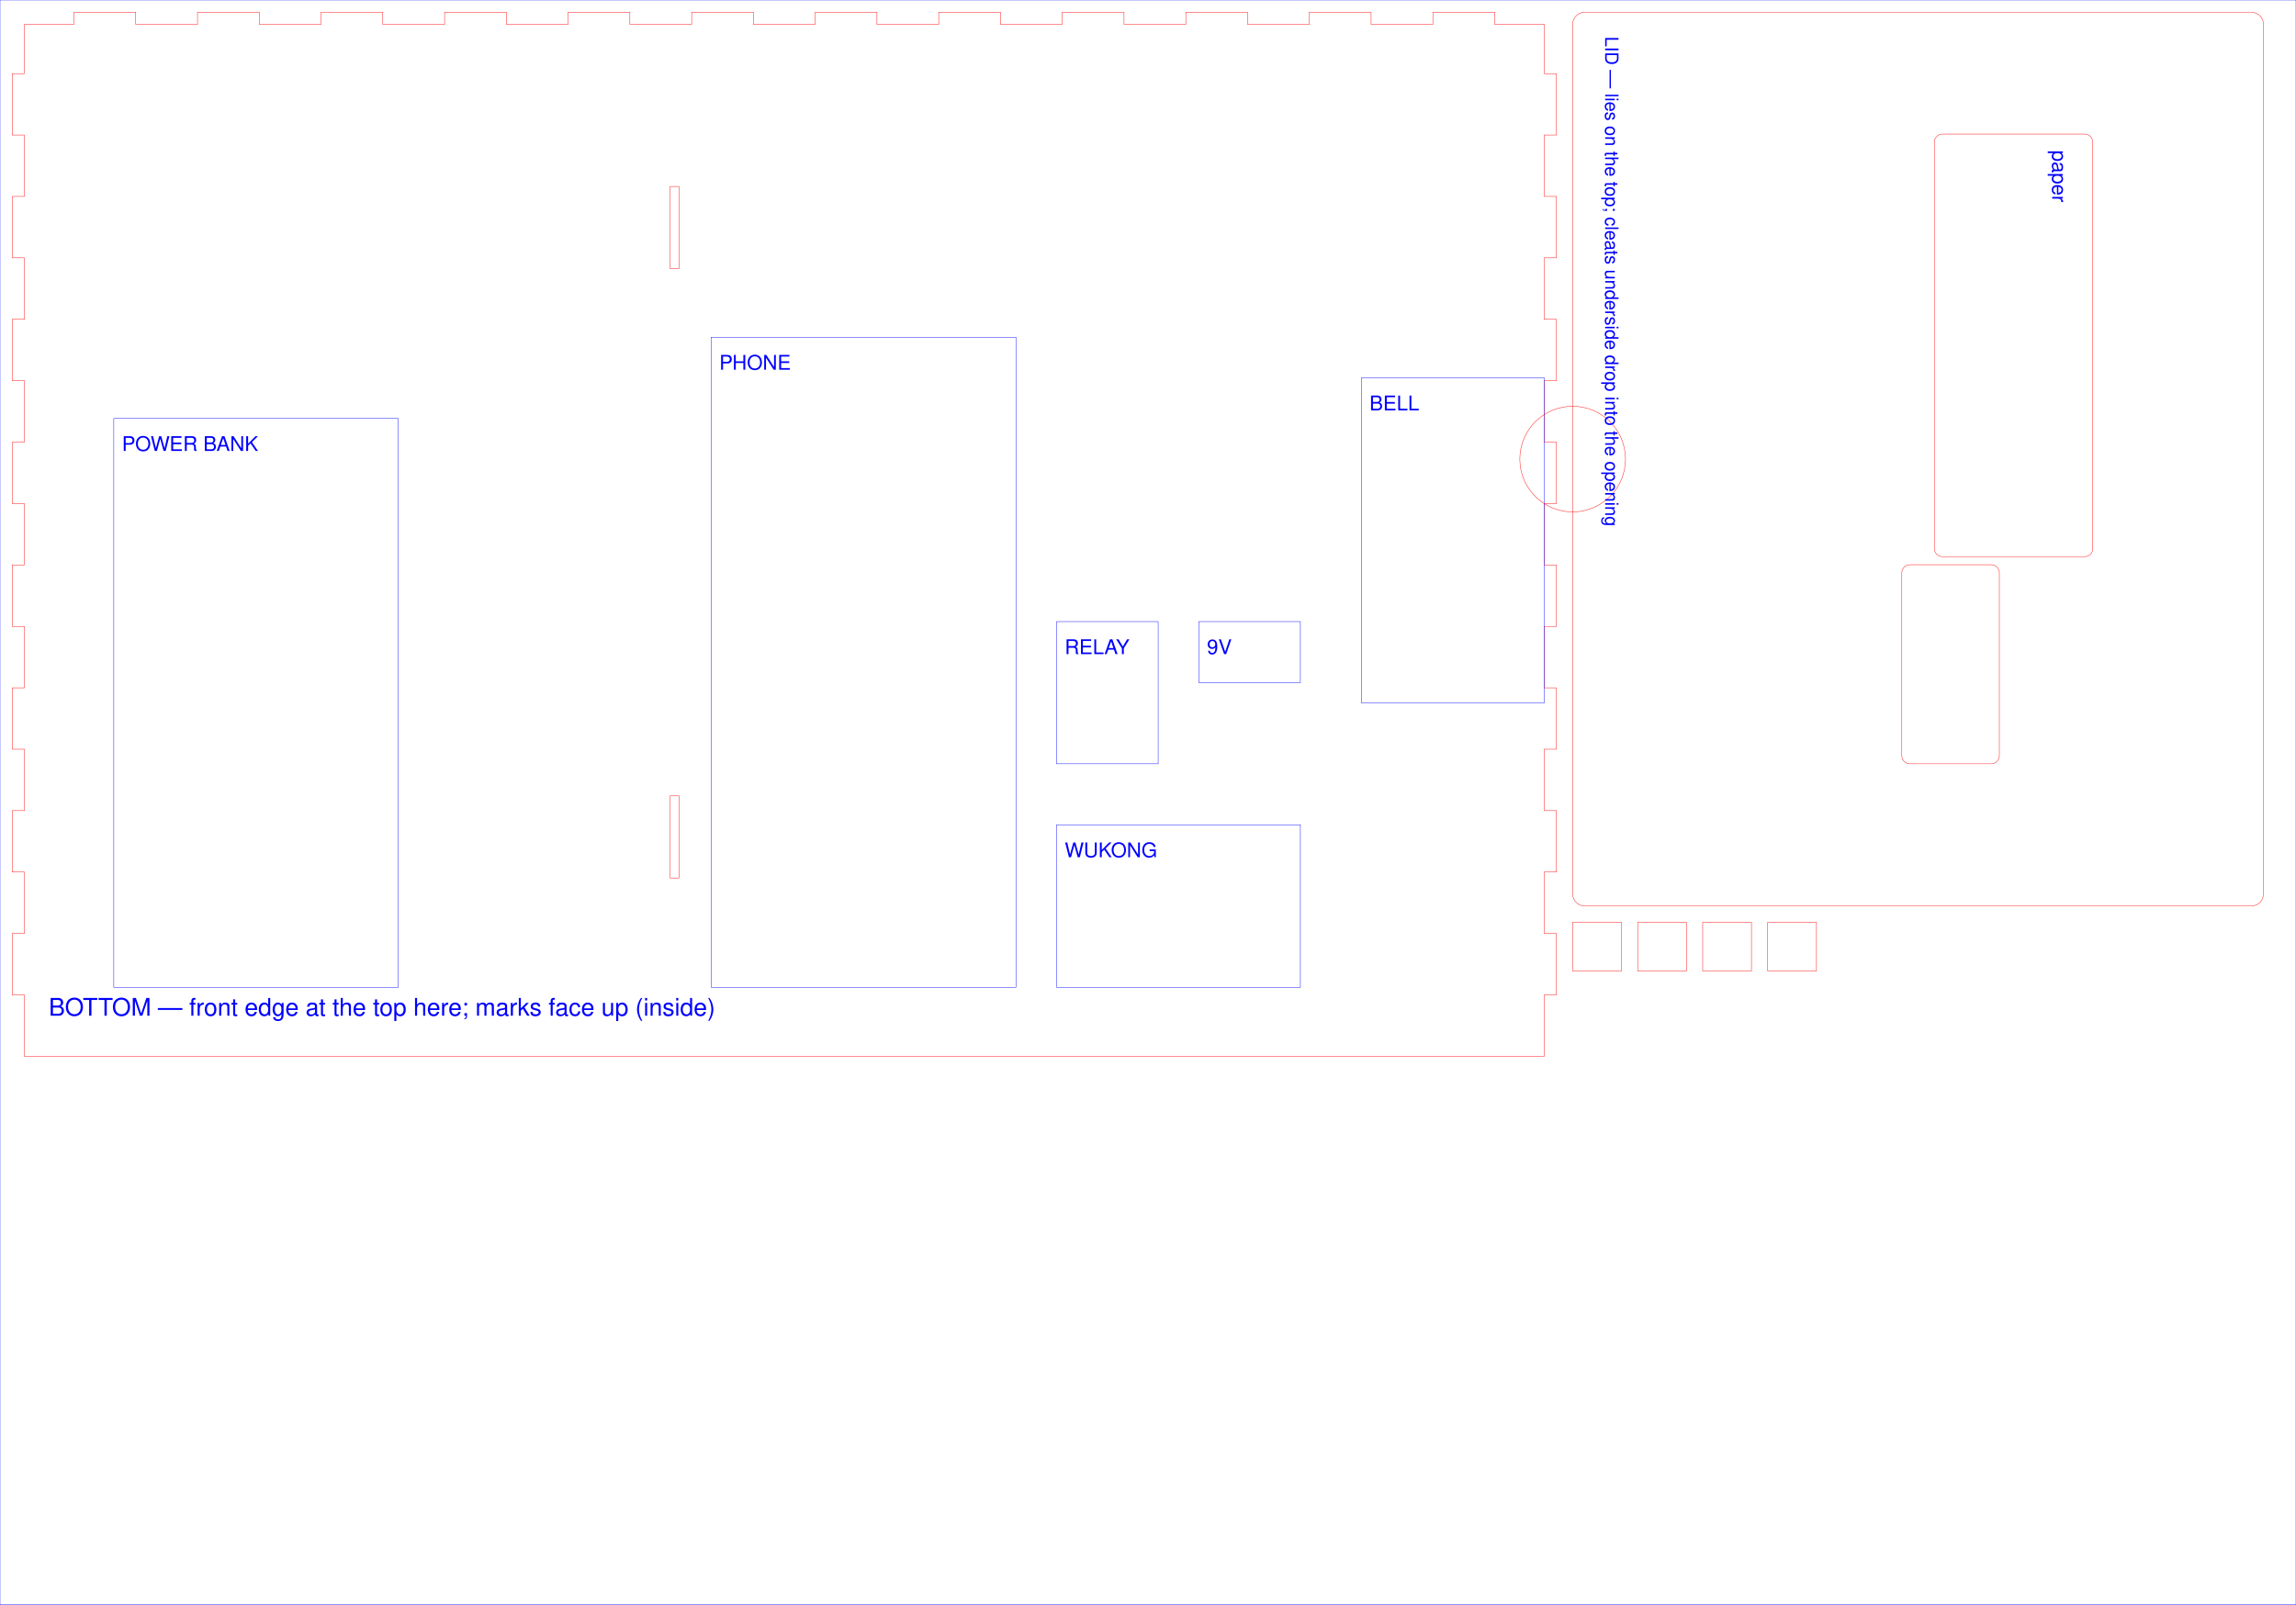
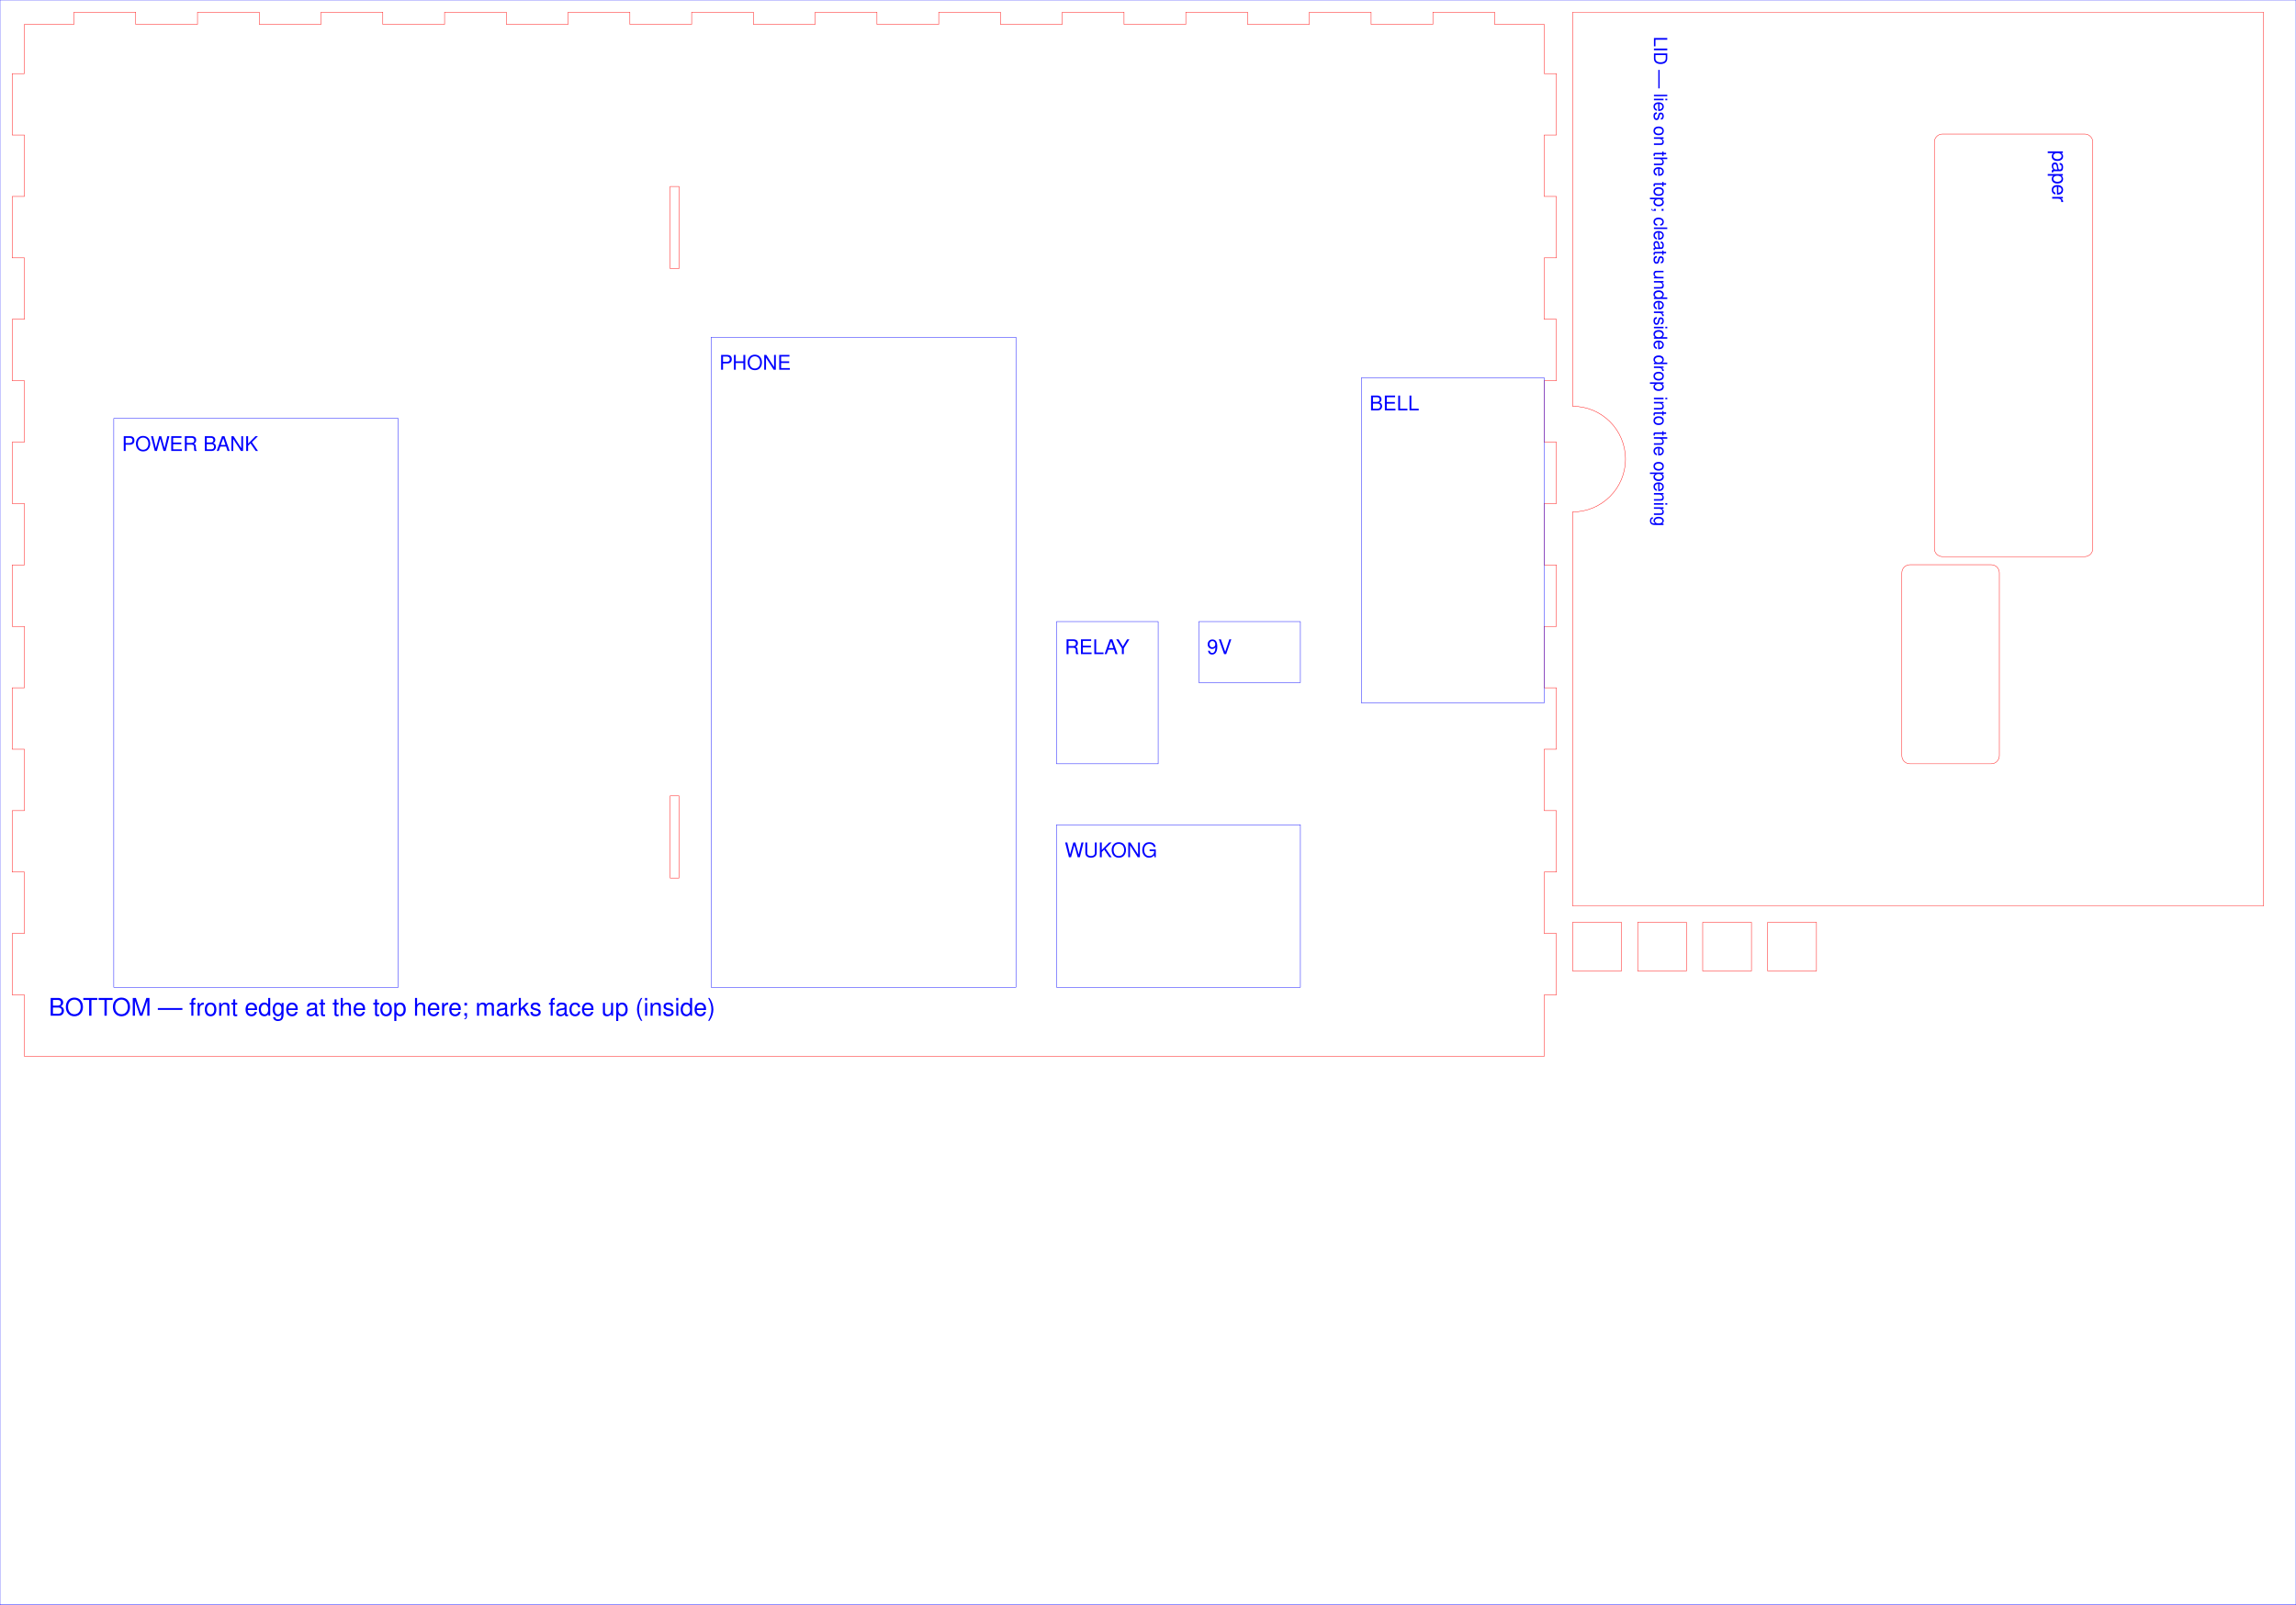
<svg xmlns="http://www.w3.org/2000/svg" width="565.0mm" height="395.0mm" viewBox="0 0 565.0 395.0">
  <rect x="0.000" y="0.000" width="565.000" height="395.000" rx="0" fill="none" stroke="#0000ff" stroke-width="0.1" />
  <g transform="translate(3.000,3.000)">
    <polygon points="3.000,3.000 15.200,3.000 15.200,0.000 30.400,0.000 30.400,3.000 45.600,3.000 45.600,0.000 60.800,0.000 60.800,3.000 76.000,3.000 76.000,0.000 91.200,0.000 91.200,3.000 106.400,3.000 106.400,0.000 121.600,0.000 121.600,3.000 136.800,3.000 136.800,0.000 152.000,0.000 152.000,3.000 167.200,3.000 167.200,0.000 182.400,0.000 182.400,3.000 197.600,3.000 197.600,0.000 212.800,0.000 212.800,3.000 228.000,3.000 228.000,0.000 243.200,0.000 243.200,3.000 258.400,3.000 258.400,0.000 273.600,0.000 273.600,3.000 288.800,3.000 288.800,0.000 304.000,0.000 304.000,3.000 319.200,3.000 319.200,0.000 334.400,0.000 334.400,3.000 349.600,3.000 349.600,0.000 364.800,0.000 364.800,3.000 377.000,3.000 377.000,15.118 380.000,15.118 380.000,30.235 377.000,30.235 377.000,45.353 380.000,45.353 380.000,60.471 377.000,60.471 377.000,75.588 380.000,75.588 380.000,90.706 377.000,90.706 377.000,105.824 380.000,105.824 380.000,120.941 377.000,120.941 377.000,136.059 380.000,136.059 380.000,151.176 377.000,151.176 377.000,166.294 380.000,166.294 380.000,181.412 377.000,181.412 377.000,196.529 380.000,196.529 380.000,211.647 377.000,211.647 377.000,226.765 380.000,226.765 380.000,241.882 377.000,241.882 377.000,257.000 3.000,257.000 3.000,241.882 0.000,241.882 0.000,226.765 3.000,226.765 3.000,211.647 0.000,211.647 0.000,196.529 3.000,196.529 3.000,181.412 0.000,181.412 0.000,166.294 3.000,166.294 3.000,151.176 0.000,151.176 0.000,136.059 3.000,136.059 3.000,120.941 0.000,120.941 0.000,105.824 3.000,105.824 3.000,90.706 0.000,90.706 0.000,75.588 3.000,75.588 3.000,60.471 0.000,60.471 0.000,45.353 3.000,45.353 3.000,30.235 0.000,30.235 0.000,15.118 3.000,15.118 3.000,3.000" fill="none" stroke="#ff0000" stroke-width="0.1" />
    <rect x="161.900" y="42.900" width="2.200" height="20.200" rx="0" fill="none" stroke="#ff0000" stroke-width="0.1" />
    <rect x="161.900" y="192.900" width="2.200" height="20.200" rx="0" fill="none" stroke="#ff0000" stroke-width="0.1" />
    <rect x="332.000" y="90.000" width="45.000" height="80.000" rx="0" fill="none" stroke="#0000ff" stroke-width="0.1" />
    <text x="334.00" y="98.00" font-size="5" fill="#0000ff" font-family="Helvetica, Arial, sans-serif">BELL</text>
    <rect x="172.000" y="80.000" width="75.000" height="160.000" rx="0" fill="none" stroke="#0000ff" stroke-width="0.1" />
    <text x="174.00" y="88.00" font-size="5" fill="#0000ff" font-family="Helvetica, Arial, sans-serif">PHONE</text>
    <rect x="257.000" y="200.000" width="60.000" height="40.000" rx="0" fill="none" stroke="#0000ff" stroke-width="0.1" />
    <text x="259.00" y="208.00" font-size="5" fill="#0000ff" font-family="Helvetica, Arial, sans-serif">WUKONG</text>
    <rect x="257.000" y="150.000" width="25.000" height="35.000" rx="0" fill="none" stroke="#0000ff" stroke-width="0.1" />
    <text x="259.00" y="158.00" font-size="5" fill="#0000ff" font-family="Helvetica, Arial, sans-serif">RELAY</text>
    <rect x="292.000" y="150.000" width="25.000" height="15.000" rx="0" fill="none" stroke="#0000ff" stroke-width="0.1" />
    <text x="294.00" y="158.00" font-size="5" fill="#0000ff" font-family="Helvetica, Arial, sans-serif">9V</text>
    <rect x="25.000" y="100.000" width="70.000" height="140.000" rx="0" fill="none" stroke="#0000ff" stroke-width="0.1" />
    <text x="27.00" y="108.00" font-size="5" fill="#0000ff" font-family="Helvetica, Arial, sans-serif">POWER BANK</text>
    <text x="9.00" y="247.00" font-size="6" fill="#0000ff" font-family="Helvetica, Arial, sans-serif">BOTTOM — front edge at the top here; marks face up (inside)</text>
  </g>
  <g transform="translate(557.000,3.000) rotate(90)">
-     <rect x="0.000" y="0.000" width="220.000" height="170.000" rx="3" fill="none" stroke="#ff0000" stroke-width="0.1" />
+     <path d="M0,0 H220.000 V170.000 H123.000 A13,13 0 0 0 97.000,170.000 H0 Z" fill="none" stroke="#ff0000" stroke-width="0.1" />
    <rect x="30.000" y="42.000" width="104.000" height="39.000" rx="2" fill="none" stroke="#ff0000" stroke-width="0.1" />
    <rect x="136.000" y="65.000" width="49.000" height="24.000" rx="2" fill="none" stroke="#ff0000" stroke-width="0.1" />
-     <circle cx="110.000" cy="170.000" r="13.000" fill="none" stroke="#ff0000" stroke-width="0.1" />
-     <text x="6.00" y="162.00" font-size="4.5" fill="#0000ff" font-family="Helvetica, Arial, sans-serif">LID — lies on the top; cleats underside drop into the opening</text>
+     <text x="6.00" y="150.00" font-size="4.5" fill="#0000ff" font-family="Helvetica, Arial, sans-serif">LID — lies on the top; cleats underside drop into the opening</text>
    <text x="34.00" y="52.00" font-size="5" fill="#0000ff" font-family="Helvetica, Arial, sans-serif">paper</text>
  </g>
  <g transform="translate(387.000,227.000)">
    <rect x="0.000" y="0.000" width="12.000" height="12.000" rx="0" fill="none" stroke="#ff0000" stroke-width="0.1" />
  </g>
  <g transform="translate(403.000,227.000)">
    <rect x="0.000" y="0.000" width="12.000" height="12.000" rx="0" fill="none" stroke="#ff0000" stroke-width="0.1" />
  </g>
  <g transform="translate(419.000,227.000)">
    <rect x="0.000" y="0.000" width="12.000" height="12.000" rx="0" fill="none" stroke="#ff0000" stroke-width="0.1" />
  </g>
  <g transform="translate(435.000,227.000)">
    <rect x="0.000" y="0.000" width="12.000" height="12.000" rx="0" fill="none" stroke="#ff0000" stroke-width="0.1" />
  </g>
</svg>
